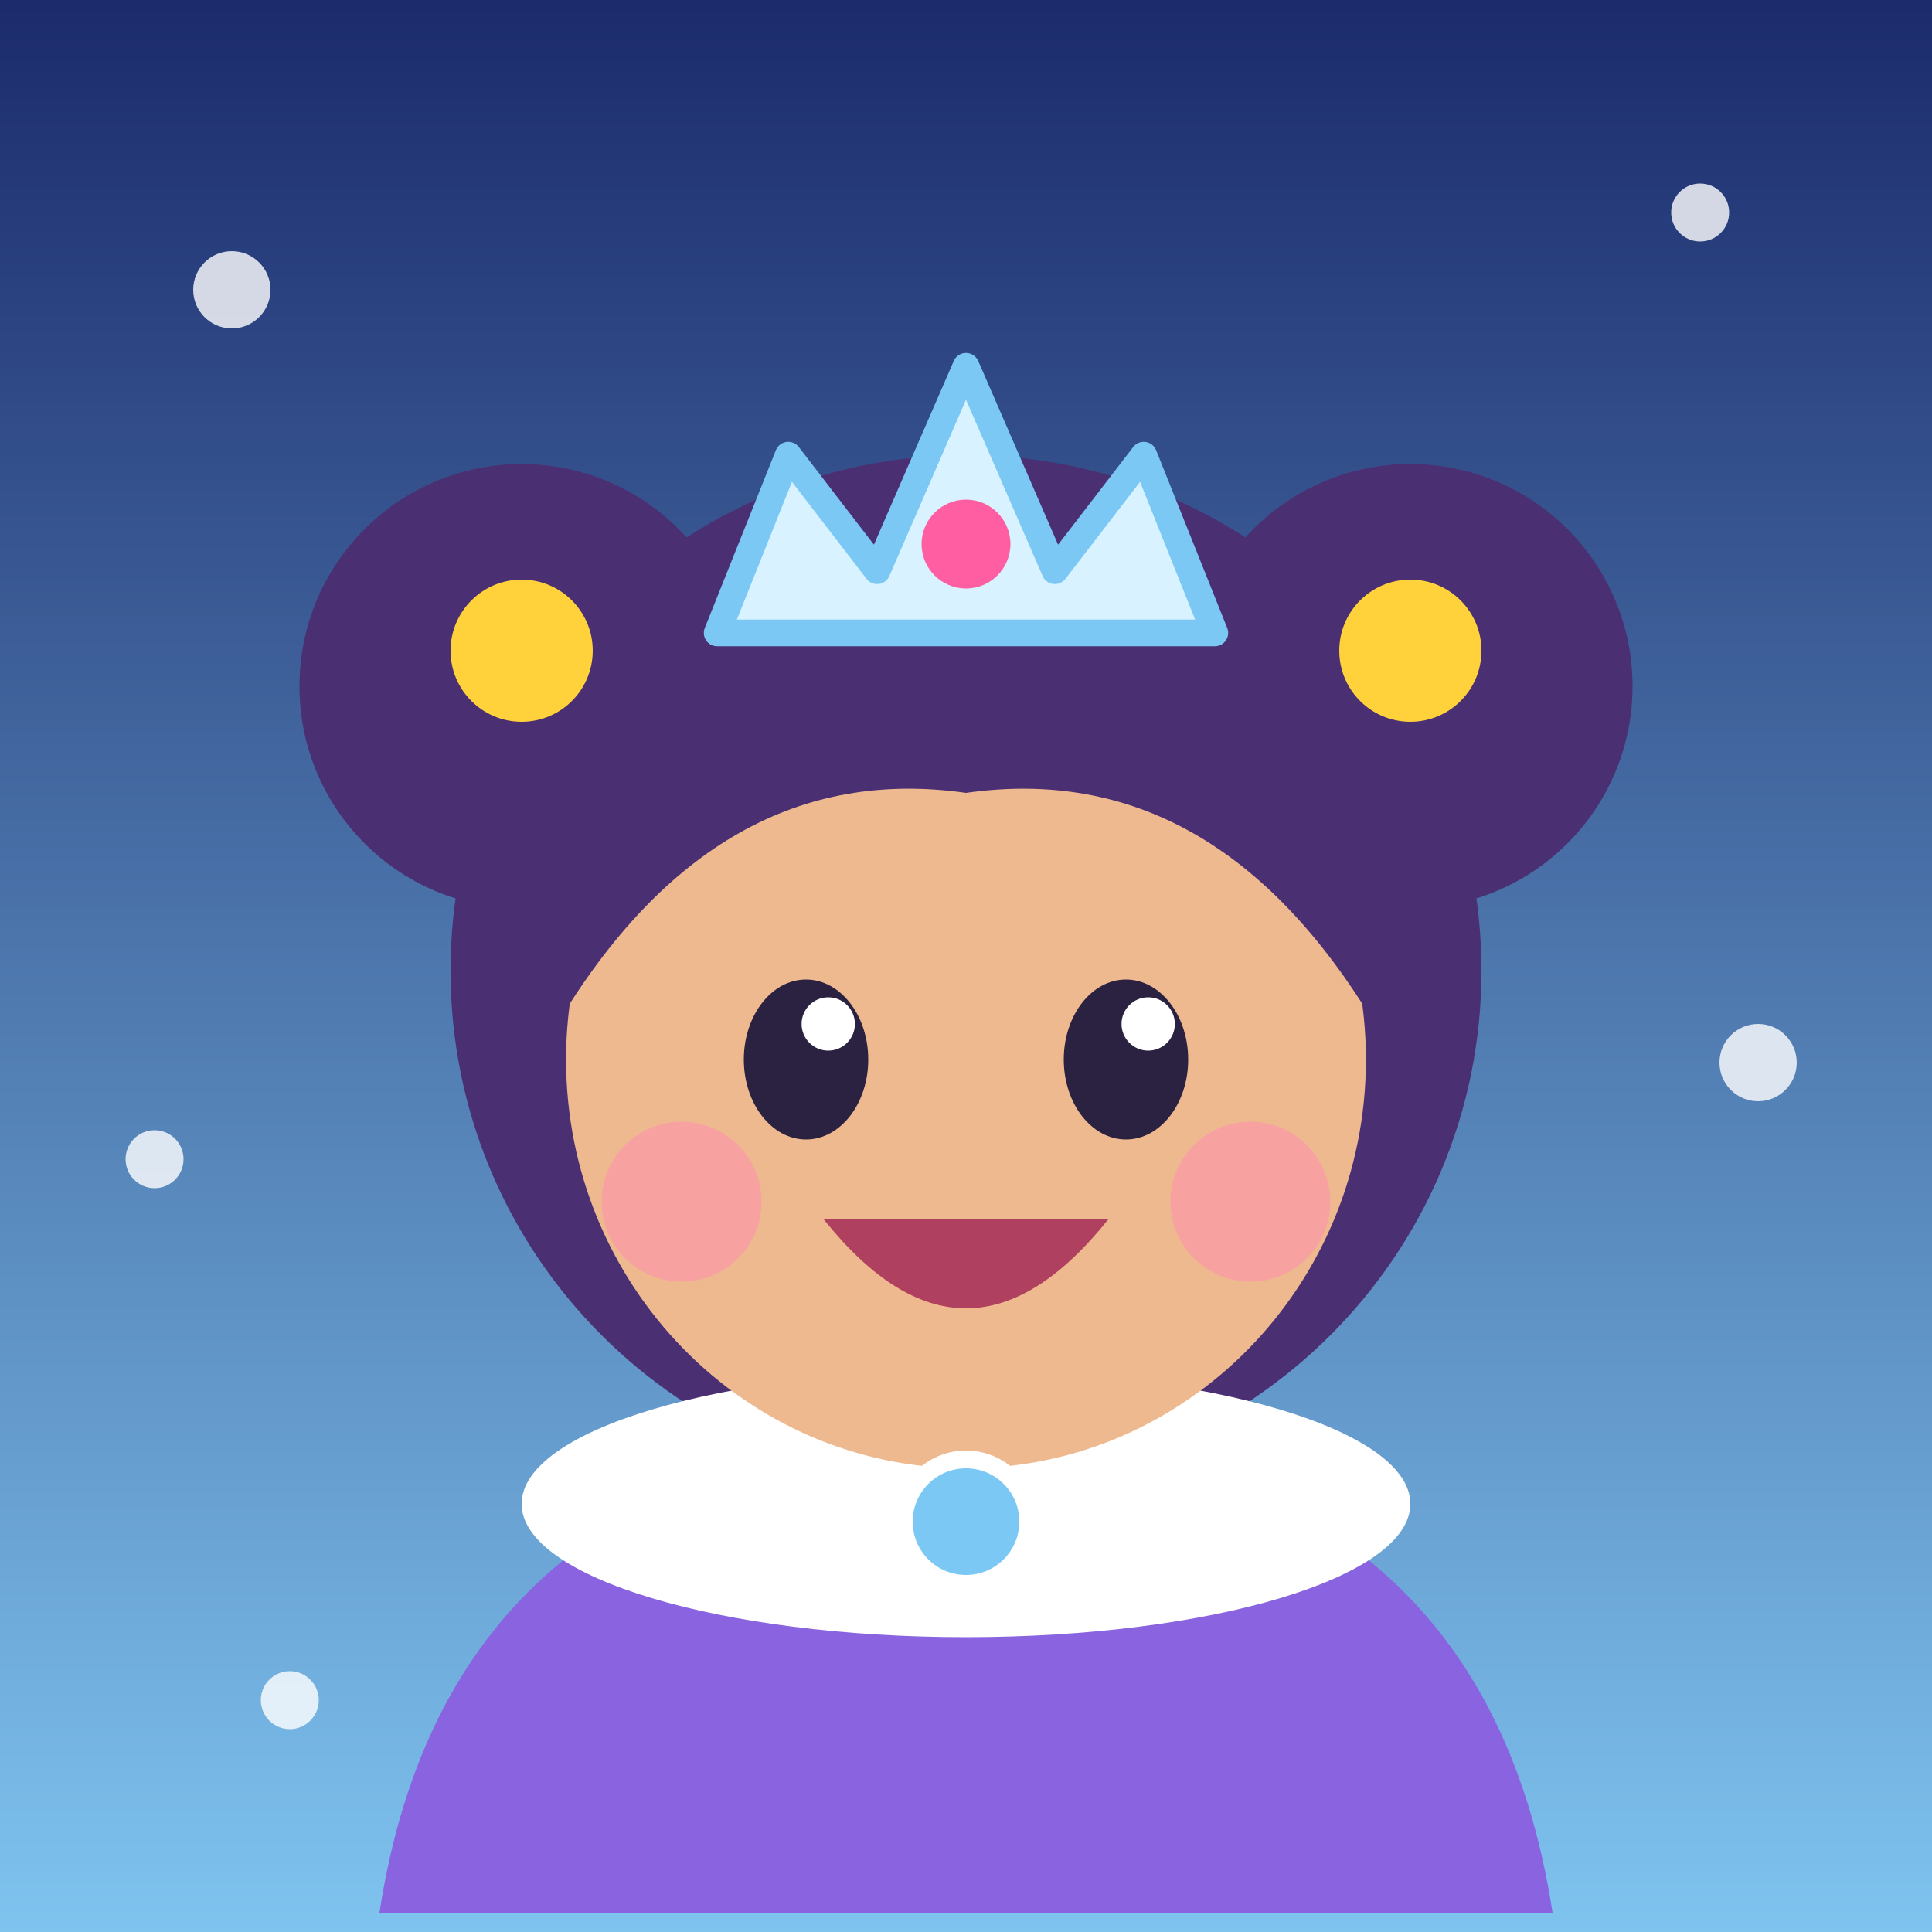
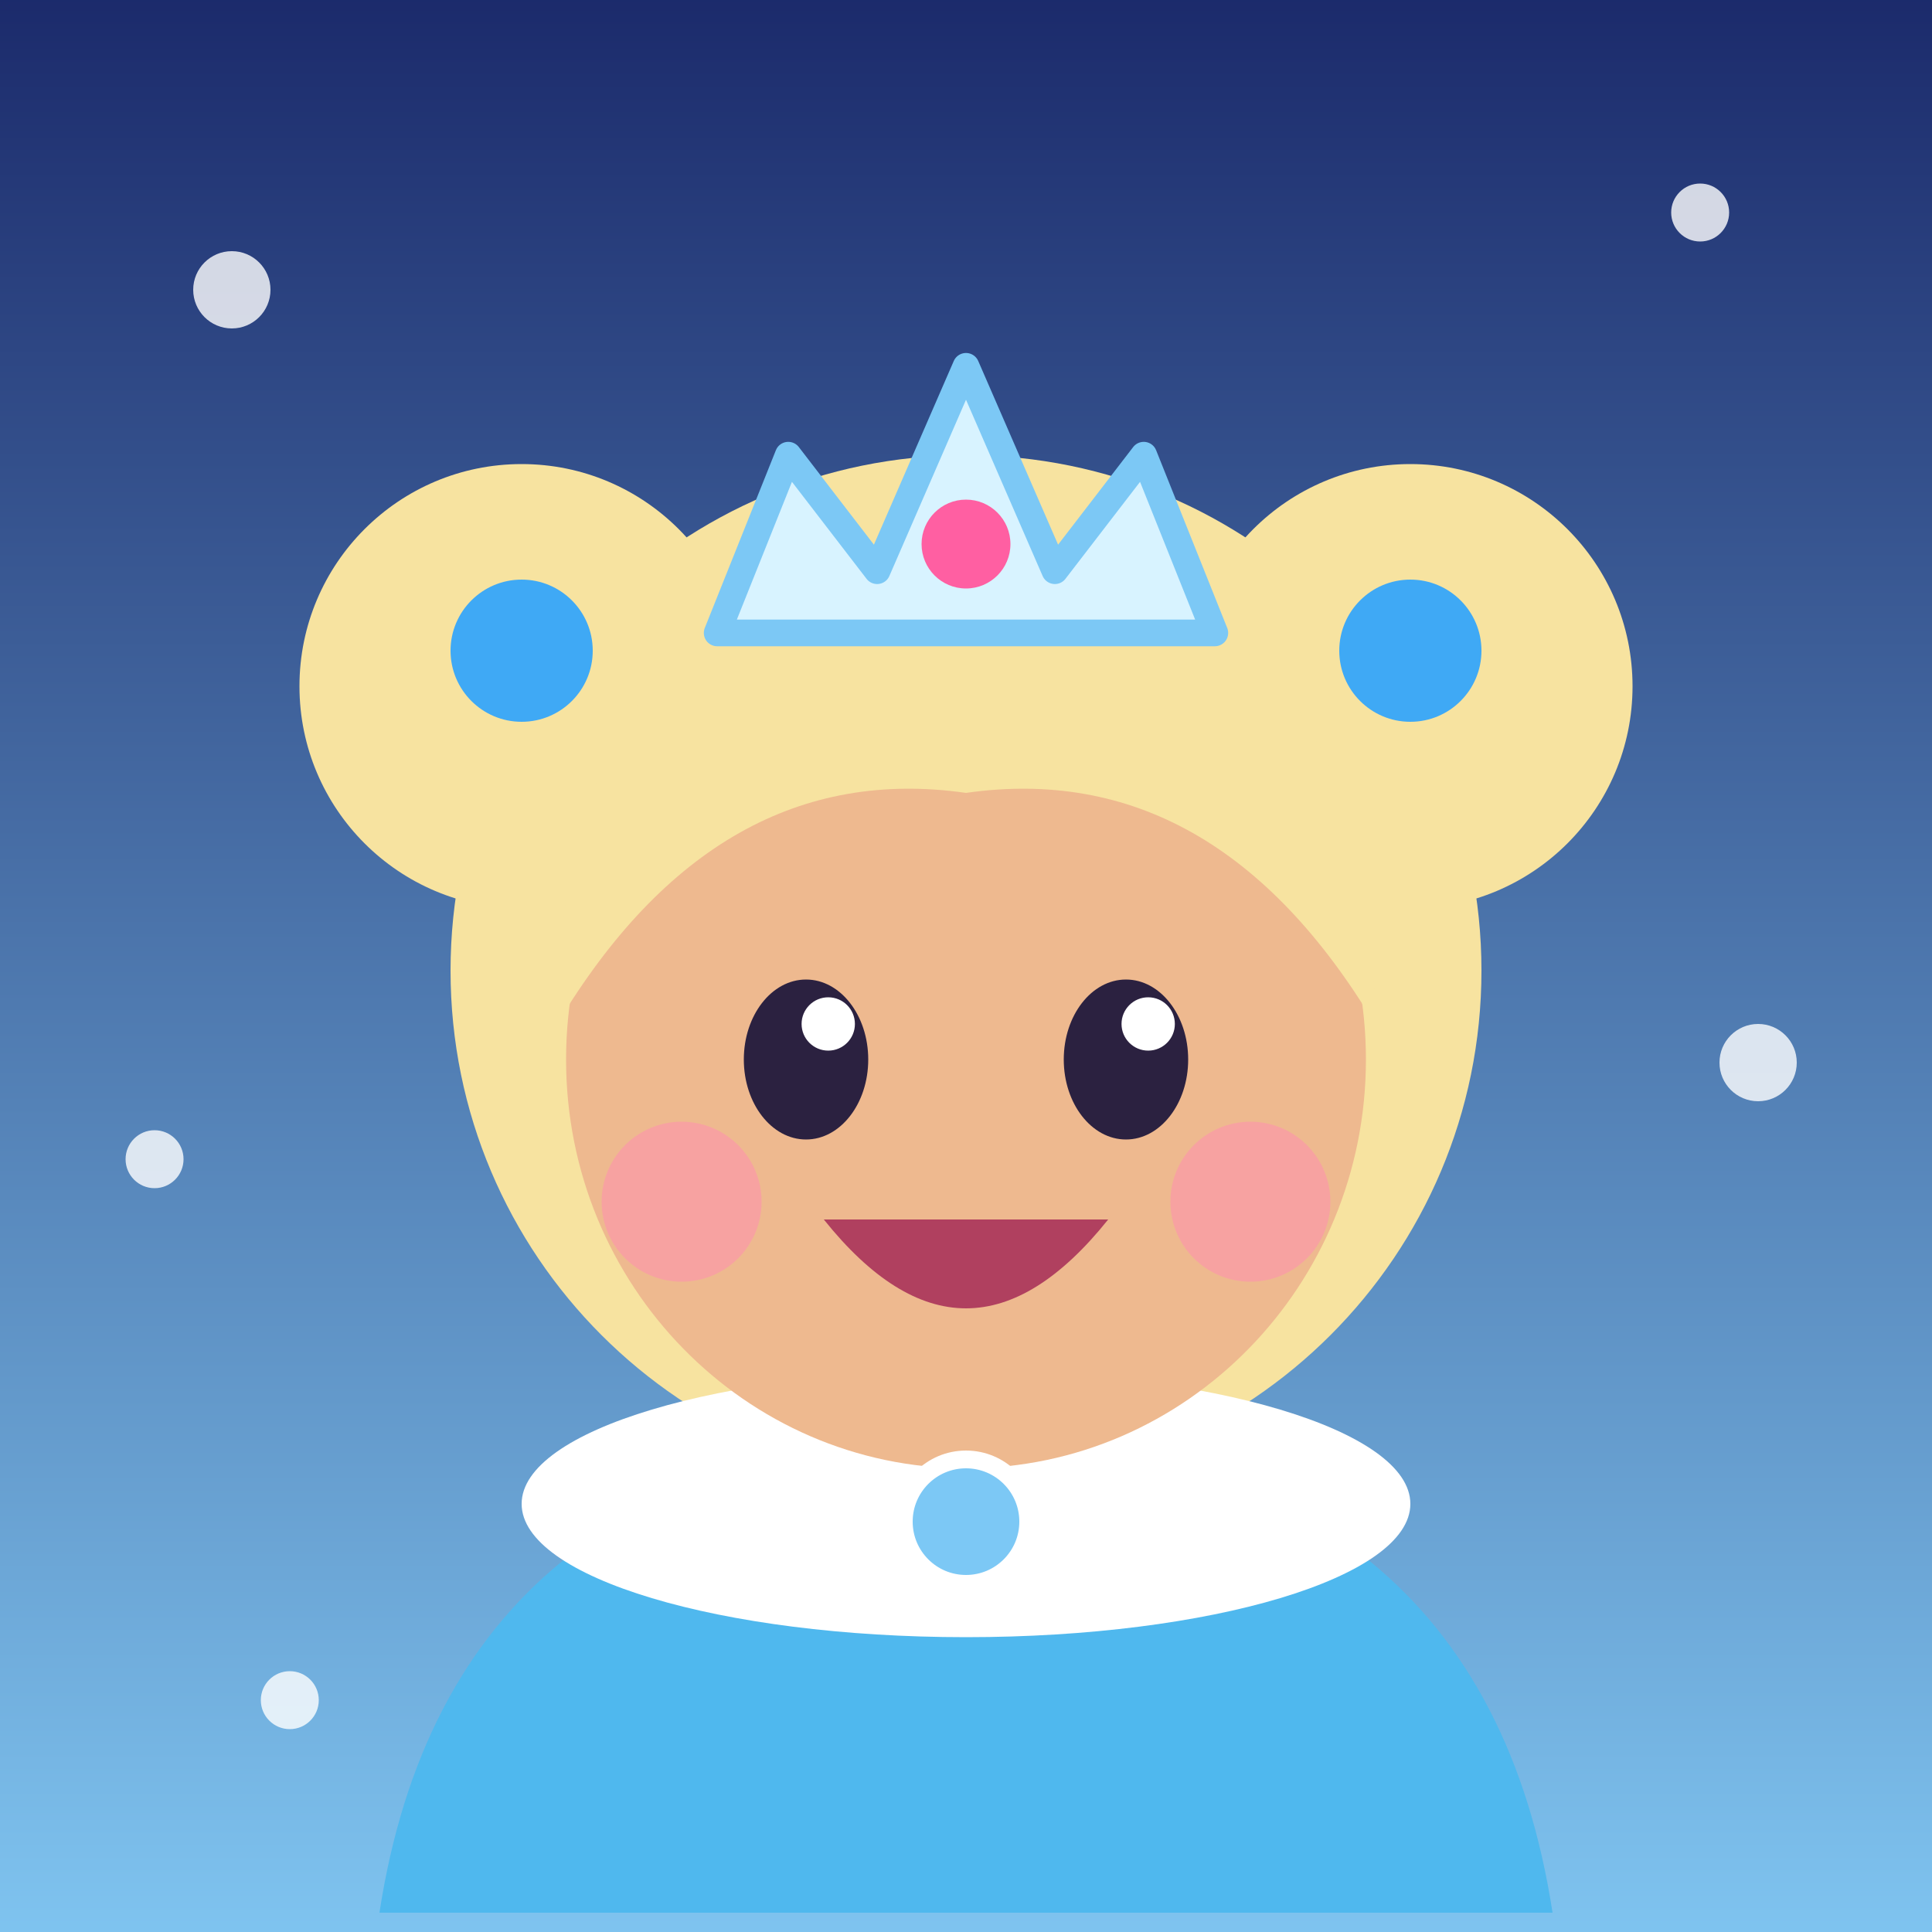
<svg xmlns="http://www.w3.org/2000/svg" viewBox="0 0 200 200">
  <defs>
    <linearGradient id="bg" x1="0" y1="0" x2="0" y2="1">
      <stop offset="0" stop-color="#1b2a6b" />
      <stop offset="1" stop-color="#7fc4f0" />
    </linearGradient>
  </defs>
  <rect width="200" height="200" fill="url(#bg)" />
  <g fill="#fff" opacity=".8">
    <circle cx="24" cy="30" r="4" />
    <circle cx="176" cy="22" r="3" />
    <circle cx="182" cy="110" r="4" />
    <circle cx="16" cy="120" r="3" />
    <circle cx="30" cy="176" r="3" />
  </g>
  <g transform="translate(8 14) scale(.92)">
-     <path d="M34 200q8-52 66-54 58 2 66 54z" fill="#8a63e0" />
-     <circle cx="50" cy="62" r="25" fill="#4a2f73" />
-     <circle cx="150" cy="62" r="25" fill="#4a2f73" />
-     <circle cx="100" cy="94" r="58" fill="#4a2f73" />
+     <path d="M34 200q8-52 66-54 58 2 66 54z" fill="#4fb8ee" />
+     <circle cx="50" cy="62" r="25" fill="#f7e3a0" />
+     <circle cx="150" cy="62" r="25" fill="#f7e3a0" />
+     <circle cx="100" cy="94" r="58" fill="#f7e3a0" />
    <ellipse cx="100" cy="154" rx="50" ry="15" fill="#fff" />
    <ellipse cx="100" cy="104" rx="45" ry="46" fill="#eeb98f" />
-     <path d="M54 100q0-52 46-52t46 52q-18-30-46-26-28-4-46 26z" fill="#4a2f73" />
-     <circle cx="50" cy="58" r="8" fill="#ffd23c" />
-     <circle cx="150" cy="58" r="8" fill="#ffd23c" />
+     <path d="M54 100q0-52 46-52t46 52q-18-30-46-26-28-4-46 26z" fill="#f7e3a0" />
+     <circle cx="50" cy="58" r="8" fill="#3fa9f5" />
+     <circle cx="150" cy="58" r="8" fill="#3fa9f5" />
    <path d="M72 56l8-20 10 13 10-23 10 23 10-13 8 20z" fill="#d8f3ff" stroke="#7cc8f5" stroke-width="3" stroke-linejoin="round" />
    <circle cx="100" cy="46" r="5" fill="#ff5fa2" />
    <ellipse cx="82" cy="104" rx="7" ry="9" fill="#2b2140" />
    <ellipse cx="118" cy="104" rx="7" ry="9" fill="#2b2140" />
    <circle cx="84.500" cy="100" r="3" fill="#fff" />
    <circle cx="120.500" cy="100" r="3" fill="#fff" />
    <circle cx="68" cy="120" r="9" fill="#ff8fb0" opacity=".55" />
    <circle cx="132" cy="120" r="9" fill="#ff8fb0" opacity=".55" />
    <path d="M84 122q16 20 32 0z" fill="#b0405f" />
    <circle cx="100" cy="156" r="7" fill="#7cc8f5" stroke="#fff" stroke-width="2" />
  </g>
</svg>
